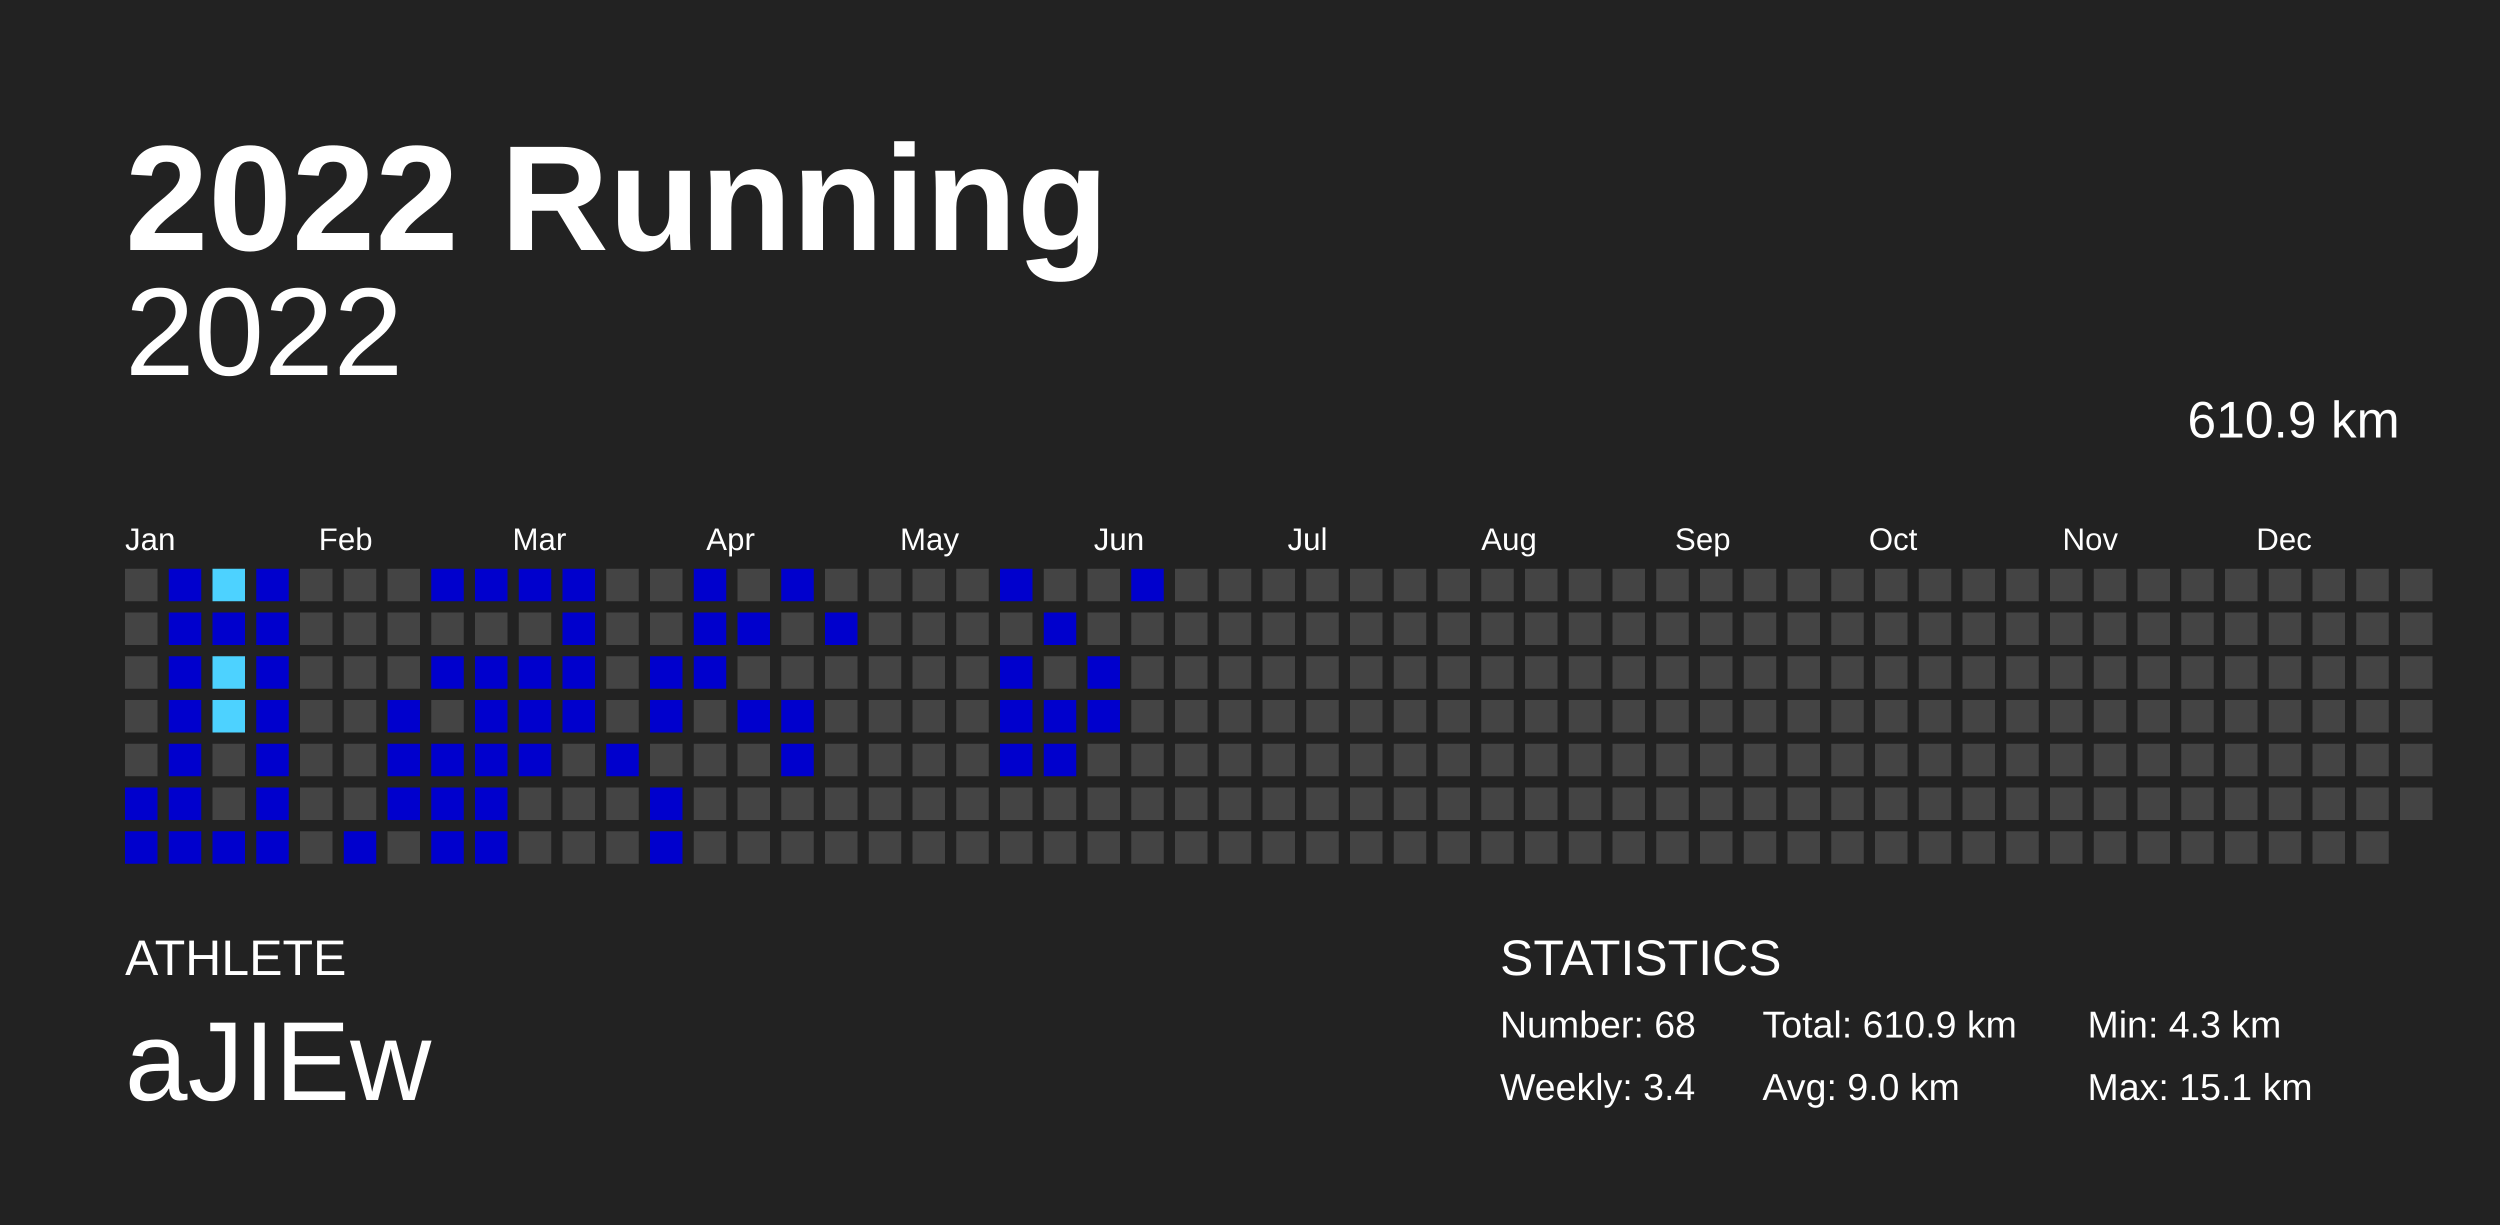
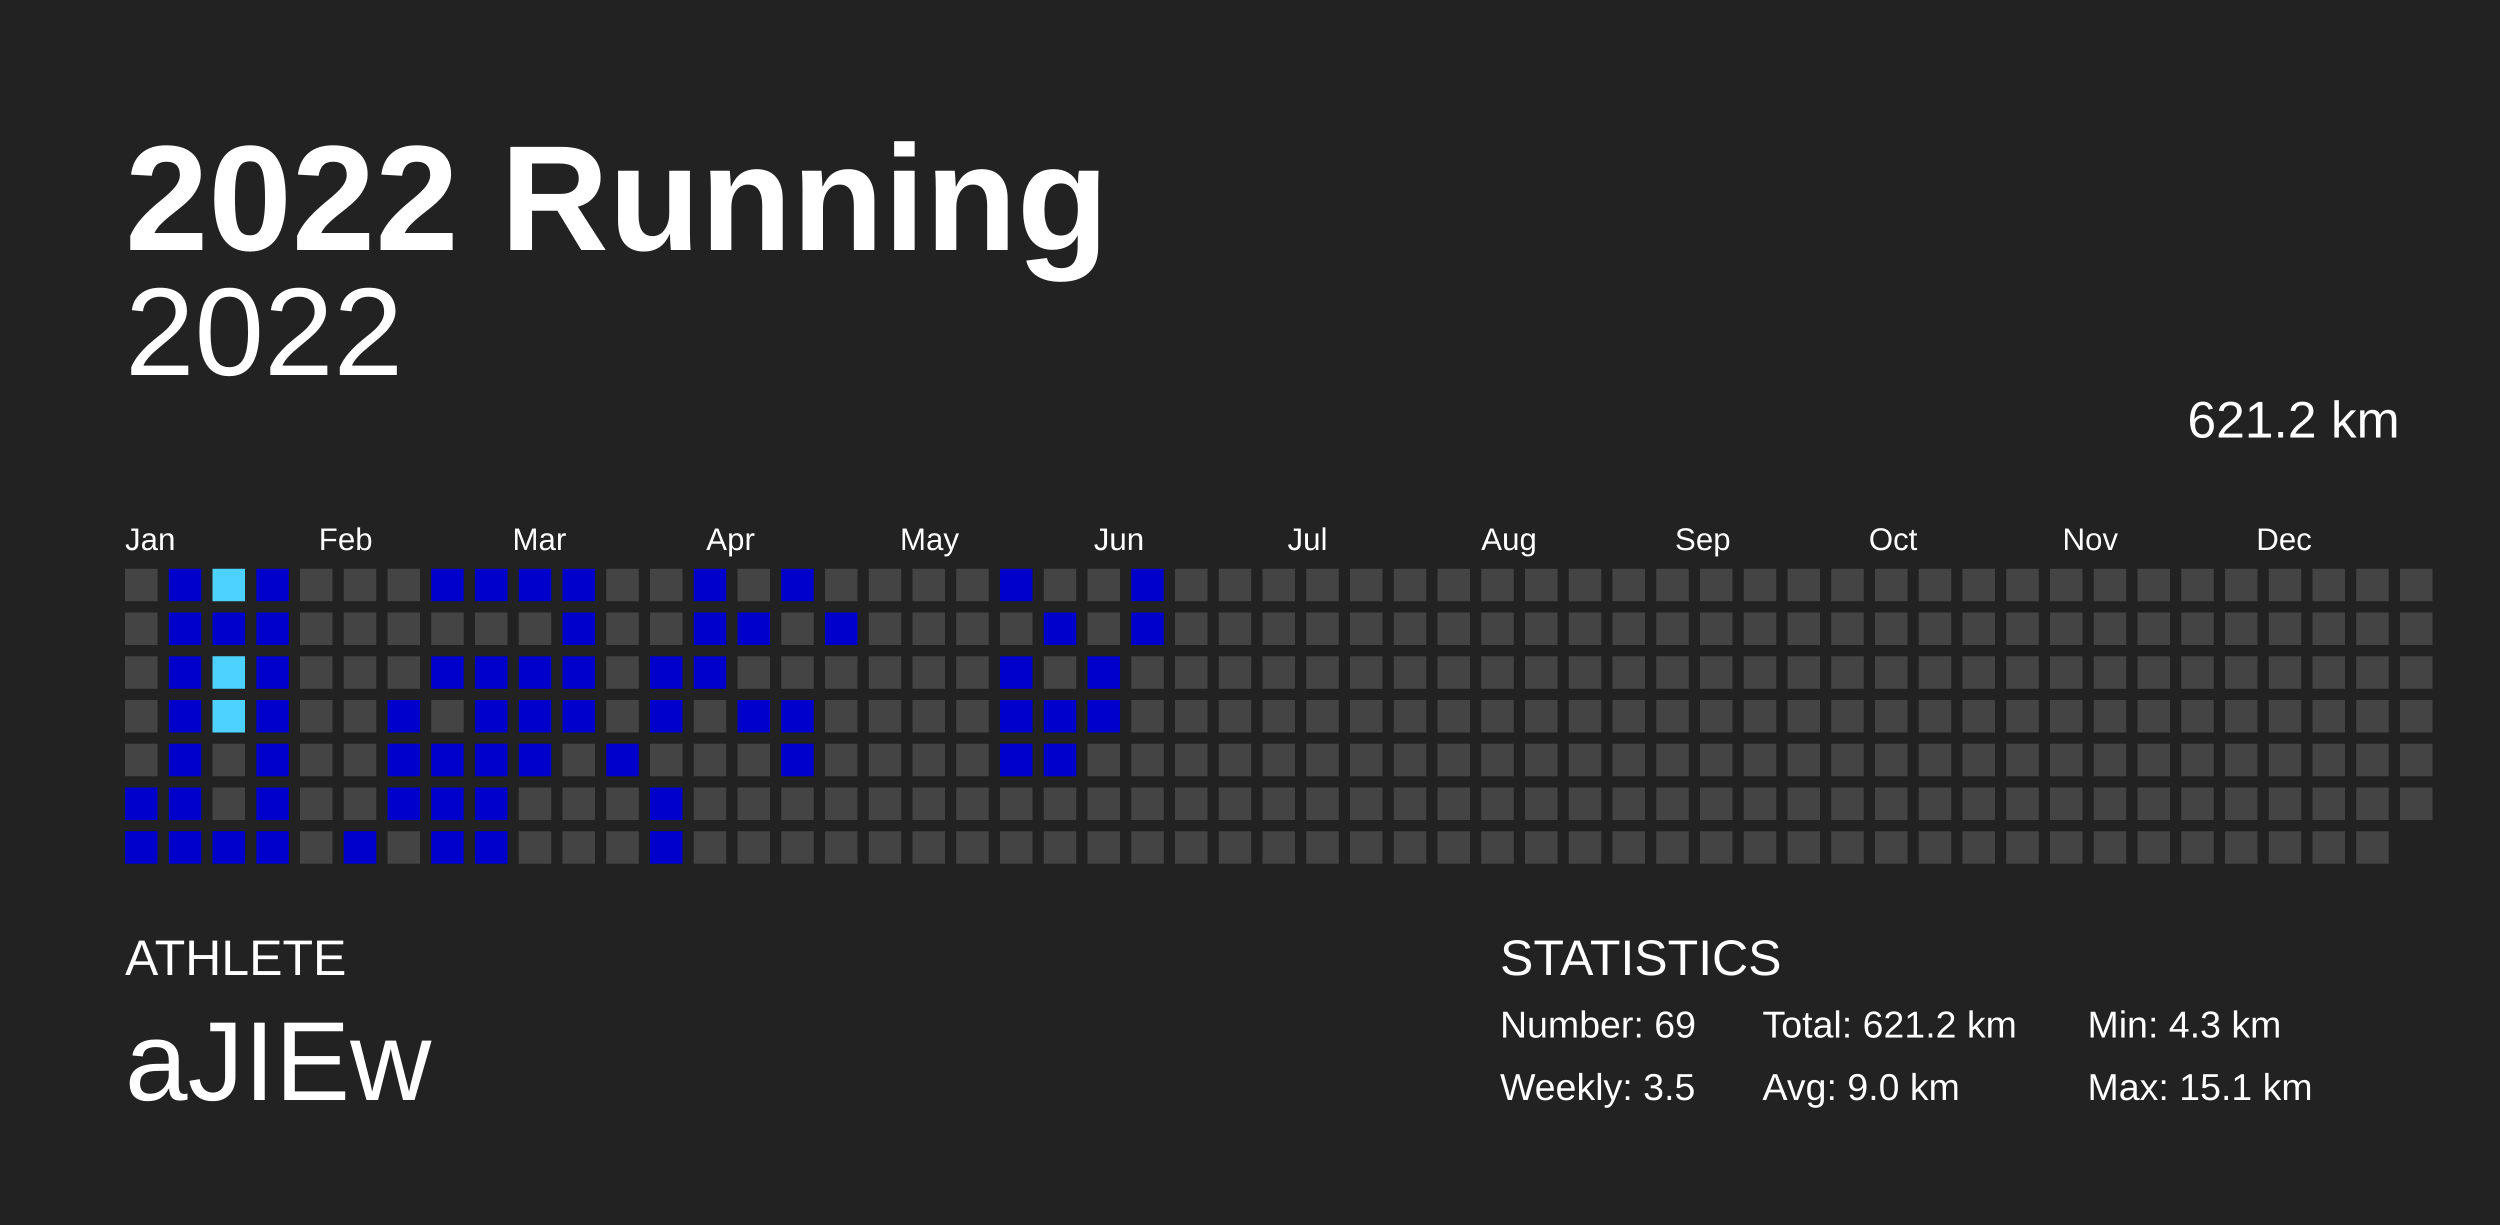
<svg xmlns="http://www.w3.org/2000/svg" baseProfile="full" height="98mm" version="1.1" viewBox="0,0,200,98" width="200mm">
  <defs />
  <rect fill="#222222" height="98" width="200" x="0" y="0" />
  <text fill="#FFFFFF" style="font-size:12px; font-family:Arial; font-weight:bold;" x="10" y="20">2022 Running</text>
  <text fill="#FFFFFF" style="font-size:4px; font-family:Arial" x="10" y="78">ATHLETE</text>
  <text fill="#FFFFFF" style="font-size:9px; font-family:Arial" x="10" y="88">aJIEw</text>
  <text fill="#FFFFFF" style="font-size:4px; font-family:Arial" x="120" y="78">STATISTICS</text>
-   <text fill="#FFFFFF" style="font-size:3px; font-family:Arial" x="120" y="83">Number: 68</text>
-   <text fill="#FFFFFF" style="font-size:3px; font-family:Arial" x="120" y="88">Weekly: 3.4</text>
-   <text fill="#FFFFFF" style="font-size:3px; font-family:Arial" x="141" y="83">Total: 610.9 km</text>
+   <text fill="#FFFFFF" style="font-size:3px; font-family:Arial" x="120" y="83">Number: 69</text>
+   <text fill="#FFFFFF" style="font-size:3px; font-family:Arial" x="120" y="88">Weekly: 3.5</text>
+   <text fill="#FFFFFF" style="font-size:3px; font-family:Arial" x="141" y="83">Total: 621.2 km</text>
  <text fill="#FFFFFF" style="font-size:3px; font-family:Arial" x="141" y="88">Avg: 9.0 km</text>
  <text fill="#FFFFFF" style="font-size:3px; font-family:Arial" x="167" y="83">Min: 4.3 km</text>
  <text fill="#FFFFFF" style="font-size:3px; font-family:Arial" x="167" y="88">Max: 15.1 km</text>
  <text alignment-baseline="hanging" fill="#FFFFFF" style="font-size:10.0px; font-family:Arial;" x="10" y="30">2022</text>
-   <text alignment-baseline="hanging" fill="#FFFFFF" style="font-size:4.125px; font-family:Arial;" x="175" y="35">610.9 km</text>
+   <text alignment-baseline="hanging" fill="#FFFFFF" style="font-size:4.125px; font-family:Arial;" x="175" y="35">621.2 km</text>
  <text fill="#FFFFFF" style="font-size:2.5px; font-family:Arial" x="10.0" y="44">Jan</text>
  <text fill="#FFFFFF" style="font-size:2.5px; font-family:Arial" x="25.5" y="44">Feb</text>
  <text fill="#FFFFFF" style="font-size:2.5px; font-family:Arial" x="41.0" y="44">Mar</text>
  <text fill="#FFFFFF" style="font-size:2.5px; font-family:Arial" x="56.5" y="44">Apr</text>
  <text fill="#FFFFFF" style="font-size:2.5px; font-family:Arial" x="72.0" y="44">May</text>
  <text fill="#FFFFFF" style="font-size:2.5px; font-family:Arial" x="87.5" y="44">Jun</text>
  <text fill="#FFFFFF" style="font-size:2.5px; font-family:Arial" x="103.0" y="44">Jul</text>
  <text fill="#FFFFFF" style="font-size:2.5px; font-family:Arial" x="118.5" y="44">Aug</text>
  <text fill="#FFFFFF" style="font-size:2.5px; font-family:Arial" x="134.0" y="44">Sep</text>
  <text fill="#FFFFFF" style="font-size:2.5px; font-family:Arial" x="149.5" y="44">Oct</text>
  <text fill="#FFFFFF" style="font-size:2.5px; font-family:Arial" x="165.0" y="44">Nov</text>
  <text fill="#FFFFFF" style="font-size:2.5px; font-family:Arial" x="180.5" y="44">Dec</text>
  <rect fill="#444444" height="2.6" width="2.6" x="10.0" y="45.5" />
  <rect fill="#444444" height="2.6" width="2.6" x="10.0" y="49.0" />
  <rect fill="#444444" height="2.6" width="2.6" x="10.0" y="52.5" />
  <rect fill="#444444" height="2.6" width="2.6" x="10.0" y="56.0" />
  <rect fill="#444444" height="2.6" width="2.6" x="10.0" y="59.5" />
  <rect fill="mediumblue" height="2.6" width="2.6" x="10.0" y="63.0" />
  <rect fill="mediumblue" height="2.6" width="2.6" x="10.0" y="66.5" />
  <rect fill="mediumblue" height="2.6" width="2.6" x="13.5" y="45.5" />
  <rect fill="mediumblue" height="2.6" width="2.6" x="13.5" y="49.0" />
  <rect fill="mediumblue" height="2.6" width="2.6" x="13.5" y="52.5" />
  <rect fill="mediumblue" height="2.6" width="2.6" x="13.5" y="56.0" />
  <rect fill="mediumblue" height="2.6" width="2.6" x="13.5" y="59.5" />
  <rect fill="mediumblue" height="2.6" width="2.6" x="13.5" y="63.0" />
  <rect fill="mediumblue" height="2.6" width="2.6" x="13.5" y="66.5" />
  <rect fill="#4dd2ff" height="2.6" width="2.6" x="17.0" y="45.5" />
  <rect fill="mediumblue" height="2.6" width="2.6" x="17.0" y="49.0" />
  <rect fill="#4dd2ff" height="2.6" width="2.6" x="17.0" y="52.5" />
  <rect fill="#4dd2ff" height="2.6" width="2.6" x="17.0" y="56.0" />
  <rect fill="#444444" height="2.6" width="2.6" x="17.0" y="59.5" />
  <rect fill="#444444" height="2.6" width="2.6" x="17.0" y="63.0" />
  <rect fill="mediumblue" height="2.6" width="2.6" x="17.0" y="66.5" />
  <rect fill="mediumblue" height="2.6" width="2.6" x="20.5" y="45.5" />
  <rect fill="mediumblue" height="2.6" width="2.6" x="20.5" y="49.0" />
  <rect fill="mediumblue" height="2.6" width="2.6" x="20.5" y="52.5" />
  <rect fill="mediumblue" height="2.6" width="2.6" x="20.5" y="56.0" />
  <rect fill="mediumblue" height="2.6" width="2.6" x="20.5" y="59.5" />
  <rect fill="mediumblue" height="2.6" width="2.6" x="20.5" y="63.0" />
  <rect fill="mediumblue" height="2.6" width="2.6" x="20.5" y="66.5" />
  <rect fill="#444444" height="2.6" width="2.6" x="24.0" y="45.5" />
  <rect fill="#444444" height="2.6" width="2.6" x="24.0" y="49.0" />
  <rect fill="#444444" height="2.6" width="2.6" x="24.0" y="52.5" />
  <rect fill="#444444" height="2.6" width="2.6" x="24.0" y="56.0" />
  <rect fill="#444444" height="2.6" width="2.6" x="24.0" y="59.5" />
  <rect fill="#444444" height="2.6" width="2.6" x="24.0" y="63.0" />
  <rect fill="#444444" height="2.6" width="2.6" x="24.0" y="66.5" />
  <rect fill="#444444" height="2.6" width="2.6" x="27.5" y="45.5" />
  <rect fill="#444444" height="2.6" width="2.6" x="27.5" y="49.0" />
  <rect fill="#444444" height="2.6" width="2.6" x="27.5" y="52.5" />
  <rect fill="#444444" height="2.6" width="2.6" x="27.5" y="56.0" />
  <rect fill="#444444" height="2.6" width="2.6" x="27.5" y="59.5" />
  <rect fill="#444444" height="2.6" width="2.6" x="27.5" y="63.0" />
  <rect fill="mediumblue" height="2.6" width="2.6" x="27.5" y="66.5" />
  <rect fill="#444444" height="2.6" width="2.6" x="31.0" y="45.5" />
  <rect fill="#444444" height="2.6" width="2.6" x="31.0" y="49.0" />
  <rect fill="#444444" height="2.6" width="2.6" x="31.0" y="52.5" />
  <rect fill="mediumblue" height="2.6" width="2.6" x="31.0" y="56.0" />
  <rect fill="mediumblue" height="2.6" width="2.6" x="31.0" y="59.5" />
  <rect fill="mediumblue" height="2.6" width="2.6" x="31.0" y="63.0" />
  <rect fill="#444444" height="2.6" width="2.6" x="31.0" y="66.5" />
  <rect fill="mediumblue" height="2.6" width="2.6" x="34.5" y="45.5" />
  <rect fill="#444444" height="2.6" width="2.6" x="34.5" y="49.0" />
  <rect fill="mediumblue" height="2.6" width="2.6" x="34.5" y="52.5" />
  <rect fill="#444444" height="2.6" width="2.6" x="34.5" y="56.0" />
  <rect fill="mediumblue" height="2.6" width="2.6" x="34.5" y="59.5" />
  <rect fill="mediumblue" height="2.6" width="2.6" x="34.5" y="63.0" />
  <rect fill="mediumblue" height="2.6" width="2.6" x="34.5" y="66.5" />
  <rect fill="mediumblue" height="2.6" width="2.6" x="38.0" y="45.5" />
  <rect fill="#444444" height="2.6" width="2.6" x="38.0" y="49.0" />
  <rect fill="mediumblue" height="2.6" width="2.6" x="38.0" y="52.5" />
  <rect fill="mediumblue" height="2.6" width="2.6" x="38.0" y="56.0" />
  <rect fill="mediumblue" height="2.6" width="2.6" x="38.0" y="59.5" />
  <rect fill="mediumblue" height="2.6" width="2.6" x="38.0" y="63.0" />
  <rect fill="mediumblue" height="2.6" width="2.6" x="38.0" y="66.5" />
  <rect fill="mediumblue" height="2.6" width="2.6" x="41.5" y="45.5" />
  <rect fill="#444444" height="2.6" width="2.6" x="41.5" y="49.0" />
  <rect fill="mediumblue" height="2.6" width="2.6" x="41.5" y="52.5" />
  <rect fill="mediumblue" height="2.6" width="2.6" x="41.5" y="56.0" />
  <rect fill="mediumblue" height="2.6" width="2.6" x="41.5" y="59.5" />
  <rect fill="#444444" height="2.6" width="2.6" x="41.5" y="63.0" />
  <rect fill="#444444" height="2.6" width="2.6" x="41.5" y="66.5" />
  <rect fill="mediumblue" height="2.6" width="2.6" x="45.0" y="45.5" />
  <rect fill="mediumblue" height="2.6" width="2.6" x="45.0" y="49.0" />
  <rect fill="mediumblue" height="2.6" width="2.6" x="45.0" y="52.5" />
  <rect fill="mediumblue" height="2.6" width="2.6" x="45.0" y="56.0" />
  <rect fill="#444444" height="2.6" width="2.6" x="45.0" y="59.5" />
  <rect fill="#444444" height="2.6" width="2.6" x="45.0" y="63.0" />
  <rect fill="#444444" height="2.6" width="2.6" x="45.0" y="66.5" />
  <rect fill="#444444" height="2.6" width="2.6" x="48.5" y="45.5" />
  <rect fill="#444444" height="2.6" width="2.6" x="48.5" y="49.0" />
  <rect fill="#444444" height="2.6" width="2.6" x="48.5" y="52.5" />
  <rect fill="#444444" height="2.6" width="2.6" x="48.5" y="56.0" />
  <rect fill="mediumblue" height="2.6" width="2.6" x="48.5" y="59.5" />
  <rect fill="#444444" height="2.6" width="2.6" x="48.5" y="63.0" />
  <rect fill="#444444" height="2.6" width="2.6" x="48.5" y="66.5" />
  <rect fill="#444444" height="2.6" width="2.6" x="52.0" y="45.5" />
  <rect fill="#444444" height="2.6" width="2.6" x="52.0" y="49.0" />
  <rect fill="mediumblue" height="2.6" width="2.6" x="52.0" y="52.5" />
  <rect fill="mediumblue" height="2.6" width="2.6" x="52.0" y="56.0" />
  <rect fill="#444444" height="2.6" width="2.6" x="52.0" y="59.5" />
  <rect fill="mediumblue" height="2.6" width="2.6" x="52.0" y="63.0" />
  <rect fill="mediumblue" height="2.6" width="2.6" x="52.0" y="66.5" />
  <rect fill="mediumblue" height="2.6" width="2.6" x="55.5" y="45.5" />
  <rect fill="mediumblue" height="2.6" width="2.6" x="55.5" y="49.0" />
  <rect fill="mediumblue" height="2.6" width="2.6" x="55.5" y="52.5" />
  <rect fill="#444444" height="2.6" width="2.6" x="55.5" y="56.0" />
  <rect fill="#444444" height="2.6" width="2.6" x="55.5" y="59.5" />
  <rect fill="#444444" height="2.6" width="2.6" x="55.5" y="63.0" />
  <rect fill="#444444" height="2.6" width="2.6" x="55.5" y="66.5" />
  <rect fill="#444444" height="2.6" width="2.6" x="59.0" y="45.5" />
  <rect fill="mediumblue" height="2.6" width="2.6" x="59.0" y="49.0" />
  <rect fill="#444444" height="2.6" width="2.6" x="59.0" y="52.5" />
  <rect fill="mediumblue" height="2.6" width="2.6" x="59.0" y="56.0" />
  <rect fill="#444444" height="2.6" width="2.6" x="59.0" y="59.5" />
  <rect fill="#444444" height="2.6" width="2.6" x="59.0" y="63.0" />
  <rect fill="#444444" height="2.6" width="2.6" x="59.0" y="66.5" />
  <rect fill="mediumblue" height="2.6" width="2.6" x="62.5" y="45.5" />
  <rect fill="#444444" height="2.6" width="2.6" x="62.5" y="49.0" />
  <rect fill="#444444" height="2.6" width="2.6" x="62.5" y="52.5" />
  <rect fill="mediumblue" height="2.6" width="2.6" x="62.5" y="56.0" />
  <rect fill="mediumblue" height="2.6" width="2.6" x="62.5" y="59.5" />
  <rect fill="#444444" height="2.6" width="2.6" x="62.5" y="63.0" />
  <rect fill="#444444" height="2.6" width="2.6" x="62.5" y="66.5" />
  <rect fill="#444444" height="2.6" width="2.6" x="66.0" y="45.5" />
  <rect fill="mediumblue" height="2.6" width="2.6" x="66.0" y="49.0" />
  <rect fill="#444444" height="2.6" width="2.6" x="66.0" y="52.5" />
  <rect fill="#444444" height="2.6" width="2.6" x="66.0" y="56.0" />
  <rect fill="#444444" height="2.6" width="2.6" x="66.0" y="59.5" />
  <rect fill="#444444" height="2.6" width="2.6" x="66.0" y="63.0" />
  <rect fill="#444444" height="2.6" width="2.6" x="66.0" y="66.5" />
  <rect fill="#444444" height="2.6" width="2.6" x="69.5" y="45.5" />
  <rect fill="#444444" height="2.6" width="2.6" x="69.5" y="49.0" />
  <rect fill="#444444" height="2.6" width="2.6" x="69.5" y="52.5" />
  <rect fill="#444444" height="2.6" width="2.6" x="69.5" y="56.0" />
  <rect fill="#444444" height="2.6" width="2.6" x="69.5" y="59.5" />
  <rect fill="#444444" height="2.6" width="2.6" x="69.5" y="63.0" />
  <rect fill="#444444" height="2.6" width="2.6" x="69.5" y="66.5" />
  <rect fill="#444444" height="2.6" width="2.6" x="73.0" y="45.5" />
  <rect fill="#444444" height="2.6" width="2.6" x="73.0" y="49.0" />
  <rect fill="#444444" height="2.6" width="2.6" x="73.0" y="52.5" />
  <rect fill="#444444" height="2.6" width="2.6" x="73.0" y="56.0" />
  <rect fill="#444444" height="2.6" width="2.6" x="73.0" y="59.5" />
  <rect fill="#444444" height="2.6" width="2.6" x="73.0" y="63.0" />
  <rect fill="#444444" height="2.6" width="2.6" x="73.0" y="66.5" />
  <rect fill="#444444" height="2.6" width="2.6" x="76.5" y="45.5" />
  <rect fill="#444444" height="2.6" width="2.6" x="76.5" y="49.0" />
  <rect fill="#444444" height="2.6" width="2.6" x="76.5" y="52.5" />
  <rect fill="#444444" height="2.6" width="2.6" x="76.5" y="56.0" />
  <rect fill="#444444" height="2.6" width="2.6" x="76.5" y="59.5" />
  <rect fill="#444444" height="2.6" width="2.6" x="76.5" y="63.0" />
  <rect fill="#444444" height="2.6" width="2.6" x="76.5" y="66.5" />
  <rect fill="mediumblue" height="2.6" width="2.6" x="80.0" y="45.5" />
  <rect fill="#444444" height="2.6" width="2.6" x="80.0" y="49.0" />
  <rect fill="mediumblue" height="2.6" width="2.6" x="80.0" y="52.5" />
  <rect fill="mediumblue" height="2.6" width="2.6" x="80.0" y="56.0" />
  <rect fill="mediumblue" height="2.6" width="2.6" x="80.0" y="59.5" />
  <rect fill="#444444" height="2.6" width="2.6" x="80.0" y="63.0" />
  <rect fill="#444444" height="2.6" width="2.6" x="80.0" y="66.5" />
  <rect fill="#444444" height="2.6" width="2.6" x="83.5" y="45.5" />
  <rect fill="mediumblue" height="2.6" width="2.6" x="83.5" y="49.0" />
  <rect fill="#444444" height="2.6" width="2.6" x="83.5" y="52.5" />
  <rect fill="mediumblue" height="2.6" width="2.6" x="83.5" y="56.0" />
  <rect fill="mediumblue" height="2.6" width="2.6" x="83.5" y="59.5" />
  <rect fill="#444444" height="2.6" width="2.6" x="83.5" y="63.0" />
  <rect fill="#444444" height="2.6" width="2.6" x="83.5" y="66.5" />
  <rect fill="#444444" height="2.6" width="2.6" x="87.0" y="45.5" />
  <rect fill="#444444" height="2.6" width="2.6" x="87.0" y="49.0" />
  <rect fill="mediumblue" height="2.6" width="2.6" x="87.0" y="52.5" />
  <rect fill="mediumblue" height="2.6" width="2.6" x="87.0" y="56.0" />
  <rect fill="#444444" height="2.6" width="2.6" x="87.0" y="59.5" />
  <rect fill="#444444" height="2.6" width="2.6" x="87.0" y="63.0" />
  <rect fill="#444444" height="2.6" width="2.6" x="87.0" y="66.5" />
  <rect fill="mediumblue" height="2.6" width="2.6" x="90.5" y="45.5" />
-   <rect fill="#444444" height="2.6" width="2.6" x="90.5" y="49.0" />
+   <rect fill="mediumblue" height="2.6" width="2.6" x="90.5" y="49.0" />
  <rect fill="#444444" height="2.6" width="2.6" x="90.5" y="52.5" />
  <rect fill="#444444" height="2.6" width="2.6" x="90.5" y="56.0" />
  <rect fill="#444444" height="2.6" width="2.6" x="90.5" y="59.5" />
  <rect fill="#444444" height="2.6" width="2.6" x="90.5" y="63.0" />
  <rect fill="#444444" height="2.6" width="2.6" x="90.5" y="66.5" />
  <rect fill="#444444" height="2.6" width="2.6" x="94.0" y="45.5" />
  <rect fill="#444444" height="2.6" width="2.6" x="94.0" y="49.0" />
  <rect fill="#444444" height="2.6" width="2.6" x="94.0" y="52.5" />
  <rect fill="#444444" height="2.6" width="2.6" x="94.0" y="56.0" />
  <rect fill="#444444" height="2.6" width="2.6" x="94.0" y="59.5" />
  <rect fill="#444444" height="2.6" width="2.6" x="94.0" y="63.0" />
  <rect fill="#444444" height="2.6" width="2.6" x="94.0" y="66.5" />
  <rect fill="#444444" height="2.6" width="2.6" x="97.5" y="45.5" />
  <rect fill="#444444" height="2.6" width="2.6" x="97.5" y="49.0" />
  <rect fill="#444444" height="2.6" width="2.6" x="97.5" y="52.5" />
  <rect fill="#444444" height="2.6" width="2.6" x="97.5" y="56.0" />
  <rect fill="#444444" height="2.6" width="2.6" x="97.5" y="59.5" />
  <rect fill="#444444" height="2.6" width="2.6" x="97.5" y="63.0" />
  <rect fill="#444444" height="2.6" width="2.6" x="97.5" y="66.5" />
  <rect fill="#444444" height="2.6" width="2.6" x="101.0" y="45.5" />
  <rect fill="#444444" height="2.6" width="2.6" x="101.0" y="49.0" />
  <rect fill="#444444" height="2.6" width="2.6" x="101.0" y="52.5" />
  <rect fill="#444444" height="2.6" width="2.6" x="101.0" y="56.0" />
  <rect fill="#444444" height="2.6" width="2.6" x="101.0" y="59.5" />
  <rect fill="#444444" height="2.6" width="2.6" x="101.0" y="63.0" />
  <rect fill="#444444" height="2.6" width="2.6" x="101.0" y="66.5" />
  <rect fill="#444444" height="2.6" width="2.6" x="104.5" y="45.5" />
  <rect fill="#444444" height="2.6" width="2.6" x="104.5" y="49.0" />
  <rect fill="#444444" height="2.6" width="2.6" x="104.5" y="52.5" />
  <rect fill="#444444" height="2.6" width="2.6" x="104.5" y="56.0" />
  <rect fill="#444444" height="2.6" width="2.6" x="104.5" y="59.5" />
  <rect fill="#444444" height="2.6" width="2.6" x="104.5" y="63.0" />
  <rect fill="#444444" height="2.6" width="2.6" x="104.5" y="66.5" />
  <rect fill="#444444" height="2.6" width="2.6" x="108.0" y="45.5" />
  <rect fill="#444444" height="2.6" width="2.6" x="108.0" y="49.0" />
  <rect fill="#444444" height="2.6" width="2.6" x="108.0" y="52.5" />
  <rect fill="#444444" height="2.6" width="2.6" x="108.0" y="56.0" />
  <rect fill="#444444" height="2.6" width="2.6" x="108.0" y="59.5" />
  <rect fill="#444444" height="2.6" width="2.6" x="108.0" y="63.0" />
  <rect fill="#444444" height="2.6" width="2.6" x="108.0" y="66.5" />
  <rect fill="#444444" height="2.6" width="2.6" x="111.5" y="45.5" />
  <rect fill="#444444" height="2.6" width="2.6" x="111.5" y="49.0" />
  <rect fill="#444444" height="2.6" width="2.6" x="111.5" y="52.5" />
  <rect fill="#444444" height="2.6" width="2.6" x="111.5" y="56.0" />
  <rect fill="#444444" height="2.6" width="2.6" x="111.5" y="59.5" />
  <rect fill="#444444" height="2.6" width="2.6" x="111.5" y="63.0" />
  <rect fill="#444444" height="2.6" width="2.6" x="111.5" y="66.5" />
  <rect fill="#444444" height="2.6" width="2.6" x="115.0" y="45.5" />
  <rect fill="#444444" height="2.6" width="2.6" x="115.0" y="49.0" />
  <rect fill="#444444" height="2.6" width="2.6" x="115.0" y="52.5" />
  <rect fill="#444444" height="2.6" width="2.6" x="115.0" y="56.0" />
  <rect fill="#444444" height="2.6" width="2.6" x="115.0" y="59.5" />
  <rect fill="#444444" height="2.6" width="2.6" x="115.0" y="63.0" />
  <rect fill="#444444" height="2.6" width="2.6" x="115.0" y="66.5" />
  <rect fill="#444444" height="2.6" width="2.6" x="118.5" y="45.5" />
  <rect fill="#444444" height="2.6" width="2.6" x="118.5" y="49.0" />
  <rect fill="#444444" height="2.6" width="2.6" x="118.5" y="52.5" />
  <rect fill="#444444" height="2.6" width="2.6" x="118.5" y="56.0" />
  <rect fill="#444444" height="2.6" width="2.6" x="118.5" y="59.5" />
  <rect fill="#444444" height="2.6" width="2.6" x="118.5" y="63.0" />
  <rect fill="#444444" height="2.6" width="2.6" x="118.5" y="66.5" />
  <rect fill="#444444" height="2.6" width="2.6" x="122.0" y="45.5" />
  <rect fill="#444444" height="2.6" width="2.6" x="122.0" y="49.0" />
  <rect fill="#444444" height="2.6" width="2.6" x="122.0" y="52.5" />
  <rect fill="#444444" height="2.6" width="2.6" x="122.0" y="56.0" />
  <rect fill="#444444" height="2.6" width="2.6" x="122.0" y="59.5" />
  <rect fill="#444444" height="2.6" width="2.6" x="122.0" y="63.0" />
  <rect fill="#444444" height="2.6" width="2.6" x="122.0" y="66.5" />
  <rect fill="#444444" height="2.6" width="2.6" x="125.5" y="45.5" />
  <rect fill="#444444" height="2.6" width="2.6" x="125.5" y="49.0" />
  <rect fill="#444444" height="2.6" width="2.6" x="125.5" y="52.5" />
  <rect fill="#444444" height="2.6" width="2.6" x="125.5" y="56.0" />
  <rect fill="#444444" height="2.6" width="2.6" x="125.5" y="59.5" />
  <rect fill="#444444" height="2.6" width="2.6" x="125.5" y="63.0" />
  <rect fill="#444444" height="2.6" width="2.6" x="125.5" y="66.5" />
  <rect fill="#444444" height="2.6" width="2.6" x="129.0" y="45.5" />
  <rect fill="#444444" height="2.6" width="2.6" x="129.0" y="49.0" />
  <rect fill="#444444" height="2.6" width="2.6" x="129.0" y="52.5" />
  <rect fill="#444444" height="2.6" width="2.6" x="129.0" y="56.0" />
  <rect fill="#444444" height="2.6" width="2.6" x="129.0" y="59.5" />
  <rect fill="#444444" height="2.6" width="2.6" x="129.0" y="63.0" />
  <rect fill="#444444" height="2.6" width="2.6" x="129.0" y="66.5" />
  <rect fill="#444444" height="2.6" width="2.6" x="132.5" y="45.5" />
  <rect fill="#444444" height="2.6" width="2.6" x="132.5" y="49.0" />
  <rect fill="#444444" height="2.6" width="2.6" x="132.5" y="52.5" />
  <rect fill="#444444" height="2.6" width="2.6" x="132.5" y="56.0" />
  <rect fill="#444444" height="2.6" width="2.6" x="132.5" y="59.5" />
  <rect fill="#444444" height="2.6" width="2.6" x="132.5" y="63.0" />
  <rect fill="#444444" height="2.6" width="2.6" x="132.5" y="66.5" />
  <rect fill="#444444" height="2.6" width="2.6" x="136.0" y="45.5" />
  <rect fill="#444444" height="2.6" width="2.6" x="136.0" y="49.0" />
  <rect fill="#444444" height="2.6" width="2.6" x="136.0" y="52.5" />
  <rect fill="#444444" height="2.6" width="2.6" x="136.0" y="56.0" />
  <rect fill="#444444" height="2.6" width="2.6" x="136.0" y="59.5" />
  <rect fill="#444444" height="2.6" width="2.6" x="136.0" y="63.0" />
  <rect fill="#444444" height="2.6" width="2.6" x="136.0" y="66.5" />
  <rect fill="#444444" height="2.6" width="2.6" x="139.5" y="45.5" />
  <rect fill="#444444" height="2.6" width="2.6" x="139.5" y="49.0" />
  <rect fill="#444444" height="2.6" width="2.6" x="139.5" y="52.5" />
  <rect fill="#444444" height="2.6" width="2.6" x="139.5" y="56.0" />
  <rect fill="#444444" height="2.6" width="2.6" x="139.5" y="59.5" />
  <rect fill="#444444" height="2.6" width="2.6" x="139.5" y="63.0" />
  <rect fill="#444444" height="2.6" width="2.6" x="139.5" y="66.5" />
  <rect fill="#444444" height="2.6" width="2.6" x="143.0" y="45.5" />
  <rect fill="#444444" height="2.6" width="2.6" x="143.0" y="49.0" />
  <rect fill="#444444" height="2.6" width="2.6" x="143.0" y="52.5" />
  <rect fill="#444444" height="2.6" width="2.6" x="143.0" y="56.0" />
  <rect fill="#444444" height="2.6" width="2.6" x="143.0" y="59.5" />
  <rect fill="#444444" height="2.6" width="2.6" x="143.0" y="63.0" />
  <rect fill="#444444" height="2.6" width="2.6" x="143.0" y="66.5" />
  <rect fill="#444444" height="2.6" width="2.6" x="146.5" y="45.5" />
  <rect fill="#444444" height="2.6" width="2.6" x="146.5" y="49.0" />
  <rect fill="#444444" height="2.6" width="2.6" x="146.5" y="52.5" />
  <rect fill="#444444" height="2.6" width="2.6" x="146.5" y="56.0" />
  <rect fill="#444444" height="2.6" width="2.6" x="146.5" y="59.5" />
  <rect fill="#444444" height="2.6" width="2.6" x="146.5" y="63.0" />
  <rect fill="#444444" height="2.6" width="2.6" x="146.5" y="66.5" />
  <rect fill="#444444" height="2.6" width="2.6" x="150.0" y="45.5" />
  <rect fill="#444444" height="2.6" width="2.6" x="150.0" y="49.0" />
  <rect fill="#444444" height="2.6" width="2.6" x="150.0" y="52.5" />
  <rect fill="#444444" height="2.6" width="2.6" x="150.0" y="56.0" />
  <rect fill="#444444" height="2.6" width="2.6" x="150.0" y="59.5" />
  <rect fill="#444444" height="2.6" width="2.6" x="150.0" y="63.0" />
  <rect fill="#444444" height="2.6" width="2.6" x="150.0" y="66.5" />
  <rect fill="#444444" height="2.6" width="2.6" x="153.5" y="45.5" />
  <rect fill="#444444" height="2.6" width="2.6" x="153.5" y="49.0" />
  <rect fill="#444444" height="2.6" width="2.6" x="153.5" y="52.5" />
  <rect fill="#444444" height="2.6" width="2.6" x="153.5" y="56.0" />
  <rect fill="#444444" height="2.6" width="2.6" x="153.5" y="59.5" />
  <rect fill="#444444" height="2.6" width="2.6" x="153.5" y="63.0" />
  <rect fill="#444444" height="2.6" width="2.6" x="153.5" y="66.5" />
  <rect fill="#444444" height="2.6" width="2.6" x="157.0" y="45.5" />
  <rect fill="#444444" height="2.6" width="2.6" x="157.0" y="49.0" />
  <rect fill="#444444" height="2.6" width="2.6" x="157.0" y="52.5" />
  <rect fill="#444444" height="2.6" width="2.6" x="157.0" y="56.0" />
  <rect fill="#444444" height="2.6" width="2.6" x="157.0" y="59.5" />
  <rect fill="#444444" height="2.6" width="2.6" x="157.0" y="63.0" />
  <rect fill="#444444" height="2.6" width="2.6" x="157.0" y="66.5" />
  <rect fill="#444444" height="2.6" width="2.6" x="160.5" y="45.5" />
  <rect fill="#444444" height="2.6" width="2.6" x="160.5" y="49.0" />
  <rect fill="#444444" height="2.6" width="2.6" x="160.5" y="52.5" />
  <rect fill="#444444" height="2.6" width="2.6" x="160.5" y="56.0" />
  <rect fill="#444444" height="2.6" width="2.6" x="160.5" y="59.5" />
  <rect fill="#444444" height="2.6" width="2.6" x="160.5" y="63.0" />
  <rect fill="#444444" height="2.6" width="2.6" x="160.5" y="66.5" />
  <rect fill="#444444" height="2.6" width="2.6" x="164.0" y="45.5" />
  <rect fill="#444444" height="2.6" width="2.6" x="164.0" y="49.0" />
  <rect fill="#444444" height="2.6" width="2.6" x="164.0" y="52.5" />
  <rect fill="#444444" height="2.6" width="2.6" x="164.0" y="56.0" />
  <rect fill="#444444" height="2.6" width="2.6" x="164.0" y="59.5" />
  <rect fill="#444444" height="2.6" width="2.6" x="164.0" y="63.0" />
  <rect fill="#444444" height="2.6" width="2.6" x="164.0" y="66.5" />
  <rect fill="#444444" height="2.6" width="2.6" x="167.5" y="45.5" />
  <rect fill="#444444" height="2.6" width="2.6" x="167.5" y="49.0" />
  <rect fill="#444444" height="2.6" width="2.6" x="167.5" y="52.5" />
  <rect fill="#444444" height="2.6" width="2.6" x="167.5" y="56.0" />
  <rect fill="#444444" height="2.6" width="2.6" x="167.5" y="59.5" />
  <rect fill="#444444" height="2.6" width="2.6" x="167.5" y="63.0" />
  <rect fill="#444444" height="2.6" width="2.6" x="167.5" y="66.5" />
  <rect fill="#444444" height="2.6" width="2.6" x="171.0" y="45.5" />
  <rect fill="#444444" height="2.6" width="2.6" x="171.0" y="49.0" />
  <rect fill="#444444" height="2.6" width="2.6" x="171.0" y="52.5" />
  <rect fill="#444444" height="2.6" width="2.6" x="171.0" y="56.0" />
  <rect fill="#444444" height="2.6" width="2.6" x="171.0" y="59.5" />
  <rect fill="#444444" height="2.6" width="2.6" x="171.0" y="63.0" />
  <rect fill="#444444" height="2.6" width="2.6" x="171.0" y="66.5" />
  <rect fill="#444444" height="2.6" width="2.6" x="174.5" y="45.5" />
  <rect fill="#444444" height="2.6" width="2.6" x="174.5" y="49.0" />
  <rect fill="#444444" height="2.6" width="2.6" x="174.5" y="52.5" />
  <rect fill="#444444" height="2.6" width="2.6" x="174.5" y="56.0" />
  <rect fill="#444444" height="2.6" width="2.6" x="174.5" y="59.5" />
  <rect fill="#444444" height="2.6" width="2.6" x="174.5" y="63.0" />
  <rect fill="#444444" height="2.6" width="2.6" x="174.5" y="66.5" />
  <rect fill="#444444" height="2.6" width="2.6" x="178.0" y="45.5" />
  <rect fill="#444444" height="2.6" width="2.6" x="178.0" y="49.0" />
  <rect fill="#444444" height="2.6" width="2.6" x="178.0" y="52.5" />
  <rect fill="#444444" height="2.6" width="2.6" x="178.0" y="56.0" />
  <rect fill="#444444" height="2.6" width="2.6" x="178.0" y="59.5" />
  <rect fill="#444444" height="2.6" width="2.6" x="178.0" y="63.0" />
  <rect fill="#444444" height="2.6" width="2.6" x="178.0" y="66.5" />
  <rect fill="#444444" height="2.6" width="2.6" x="181.5" y="45.5" />
  <rect fill="#444444" height="2.6" width="2.6" x="181.5" y="49.0" />
  <rect fill="#444444" height="2.6" width="2.6" x="181.5" y="52.5" />
  <rect fill="#444444" height="2.6" width="2.6" x="181.5" y="56.0" />
  <rect fill="#444444" height="2.6" width="2.6" x="181.5" y="59.5" />
  <rect fill="#444444" height="2.6" width="2.6" x="181.5" y="63.0" />
  <rect fill="#444444" height="2.6" width="2.6" x="181.5" y="66.5" />
  <rect fill="#444444" height="2.6" width="2.6" x="185.0" y="45.5" />
  <rect fill="#444444" height="2.6" width="2.6" x="185.0" y="49.0" />
  <rect fill="#444444" height="2.6" width="2.6" x="185.0" y="52.5" />
  <rect fill="#444444" height="2.6" width="2.6" x="185.0" y="56.0" />
  <rect fill="#444444" height="2.6" width="2.6" x="185.0" y="59.5" />
  <rect fill="#444444" height="2.6" width="2.6" x="185.0" y="63.0" />
  <rect fill="#444444" height="2.6" width="2.6" x="185.0" y="66.5" />
  <rect fill="#444444" height="2.6" width="2.6" x="188.5" y="45.5" />
  <rect fill="#444444" height="2.6" width="2.6" x="188.5" y="49.0" />
  <rect fill="#444444" height="2.6" width="2.6" x="188.5" y="52.5" />
  <rect fill="#444444" height="2.6" width="2.6" x="188.5" y="56.0" />
  <rect fill="#444444" height="2.6" width="2.6" x="188.5" y="59.5" />
  <rect fill="#444444" height="2.6" width="2.6" x="188.5" y="63.0" />
  <rect fill="#444444" height="2.6" width="2.6" x="188.5" y="66.5" />
  <rect fill="#444444" height="2.6" width="2.6" x="192.0" y="45.5" />
  <rect fill="#444444" height="2.6" width="2.6" x="192.0" y="49.0" />
  <rect fill="#444444" height="2.6" width="2.6" x="192.0" y="52.5" />
  <rect fill="#444444" height="2.6" width="2.6" x="192.0" y="56.0" />
  <rect fill="#444444" height="2.6" width="2.6" x="192.0" y="59.5" />
  <rect fill="#444444" height="2.6" width="2.6" x="192.0" y="63.0" />
</svg>
